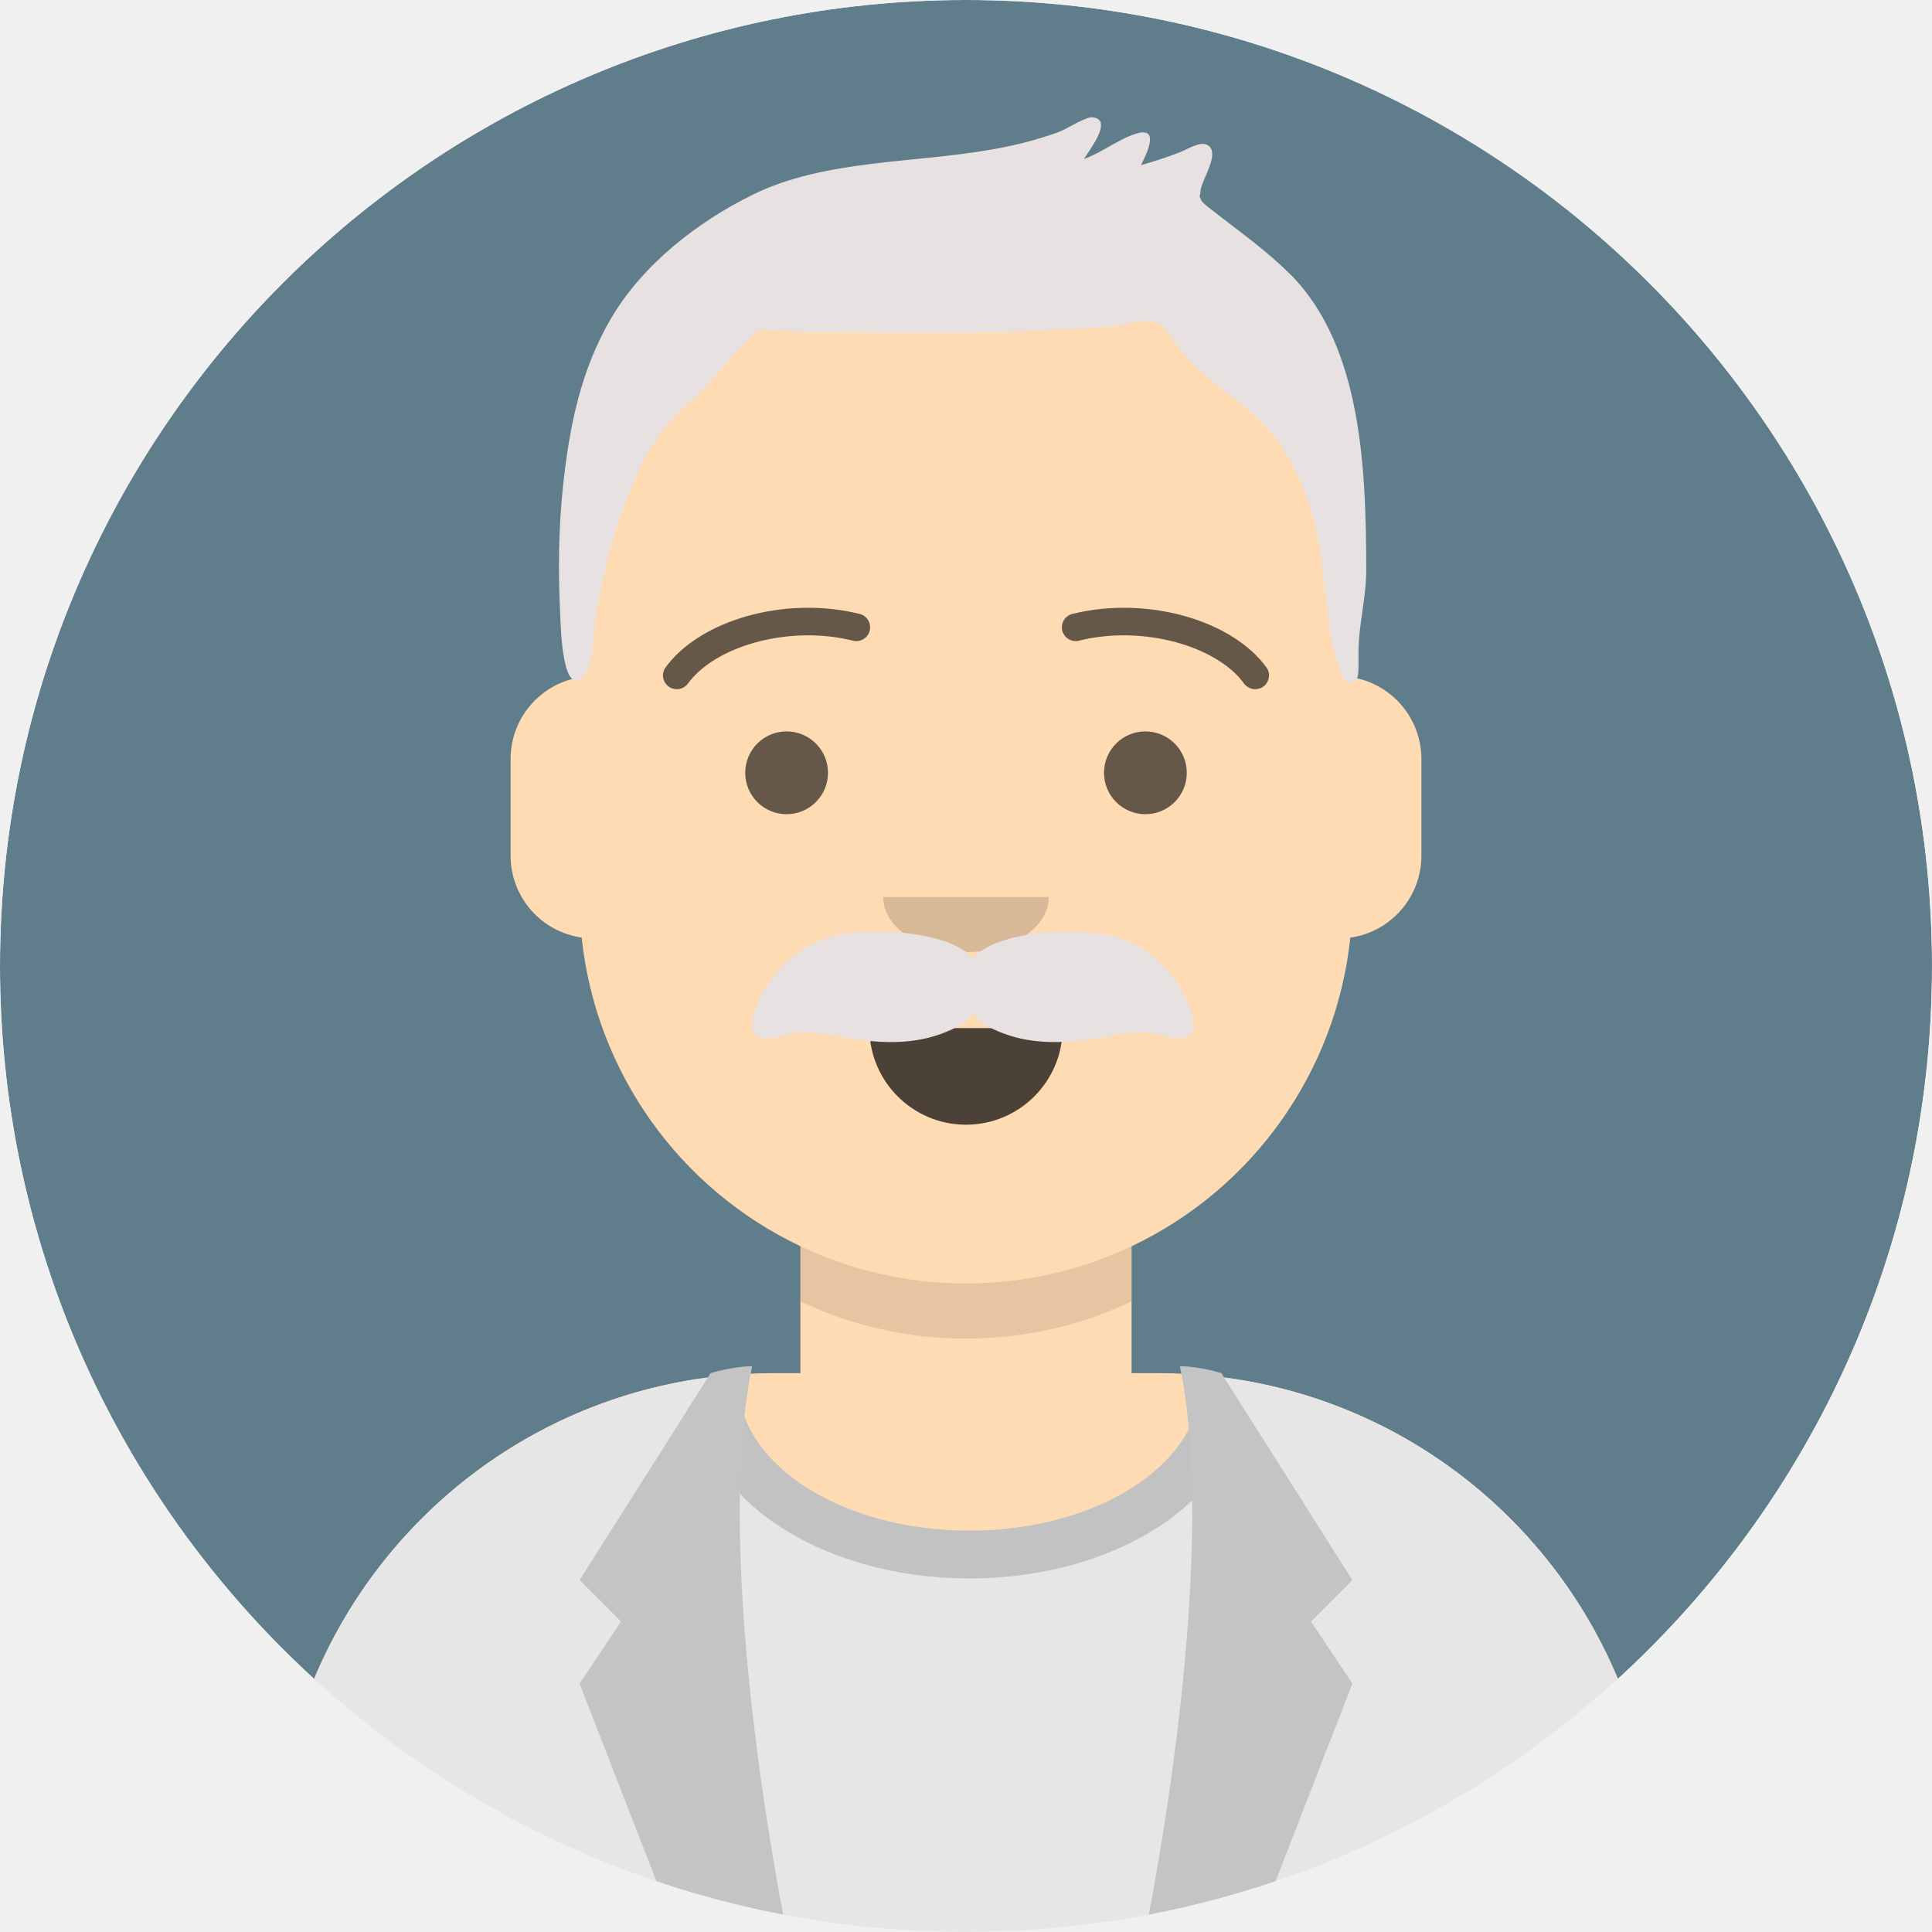
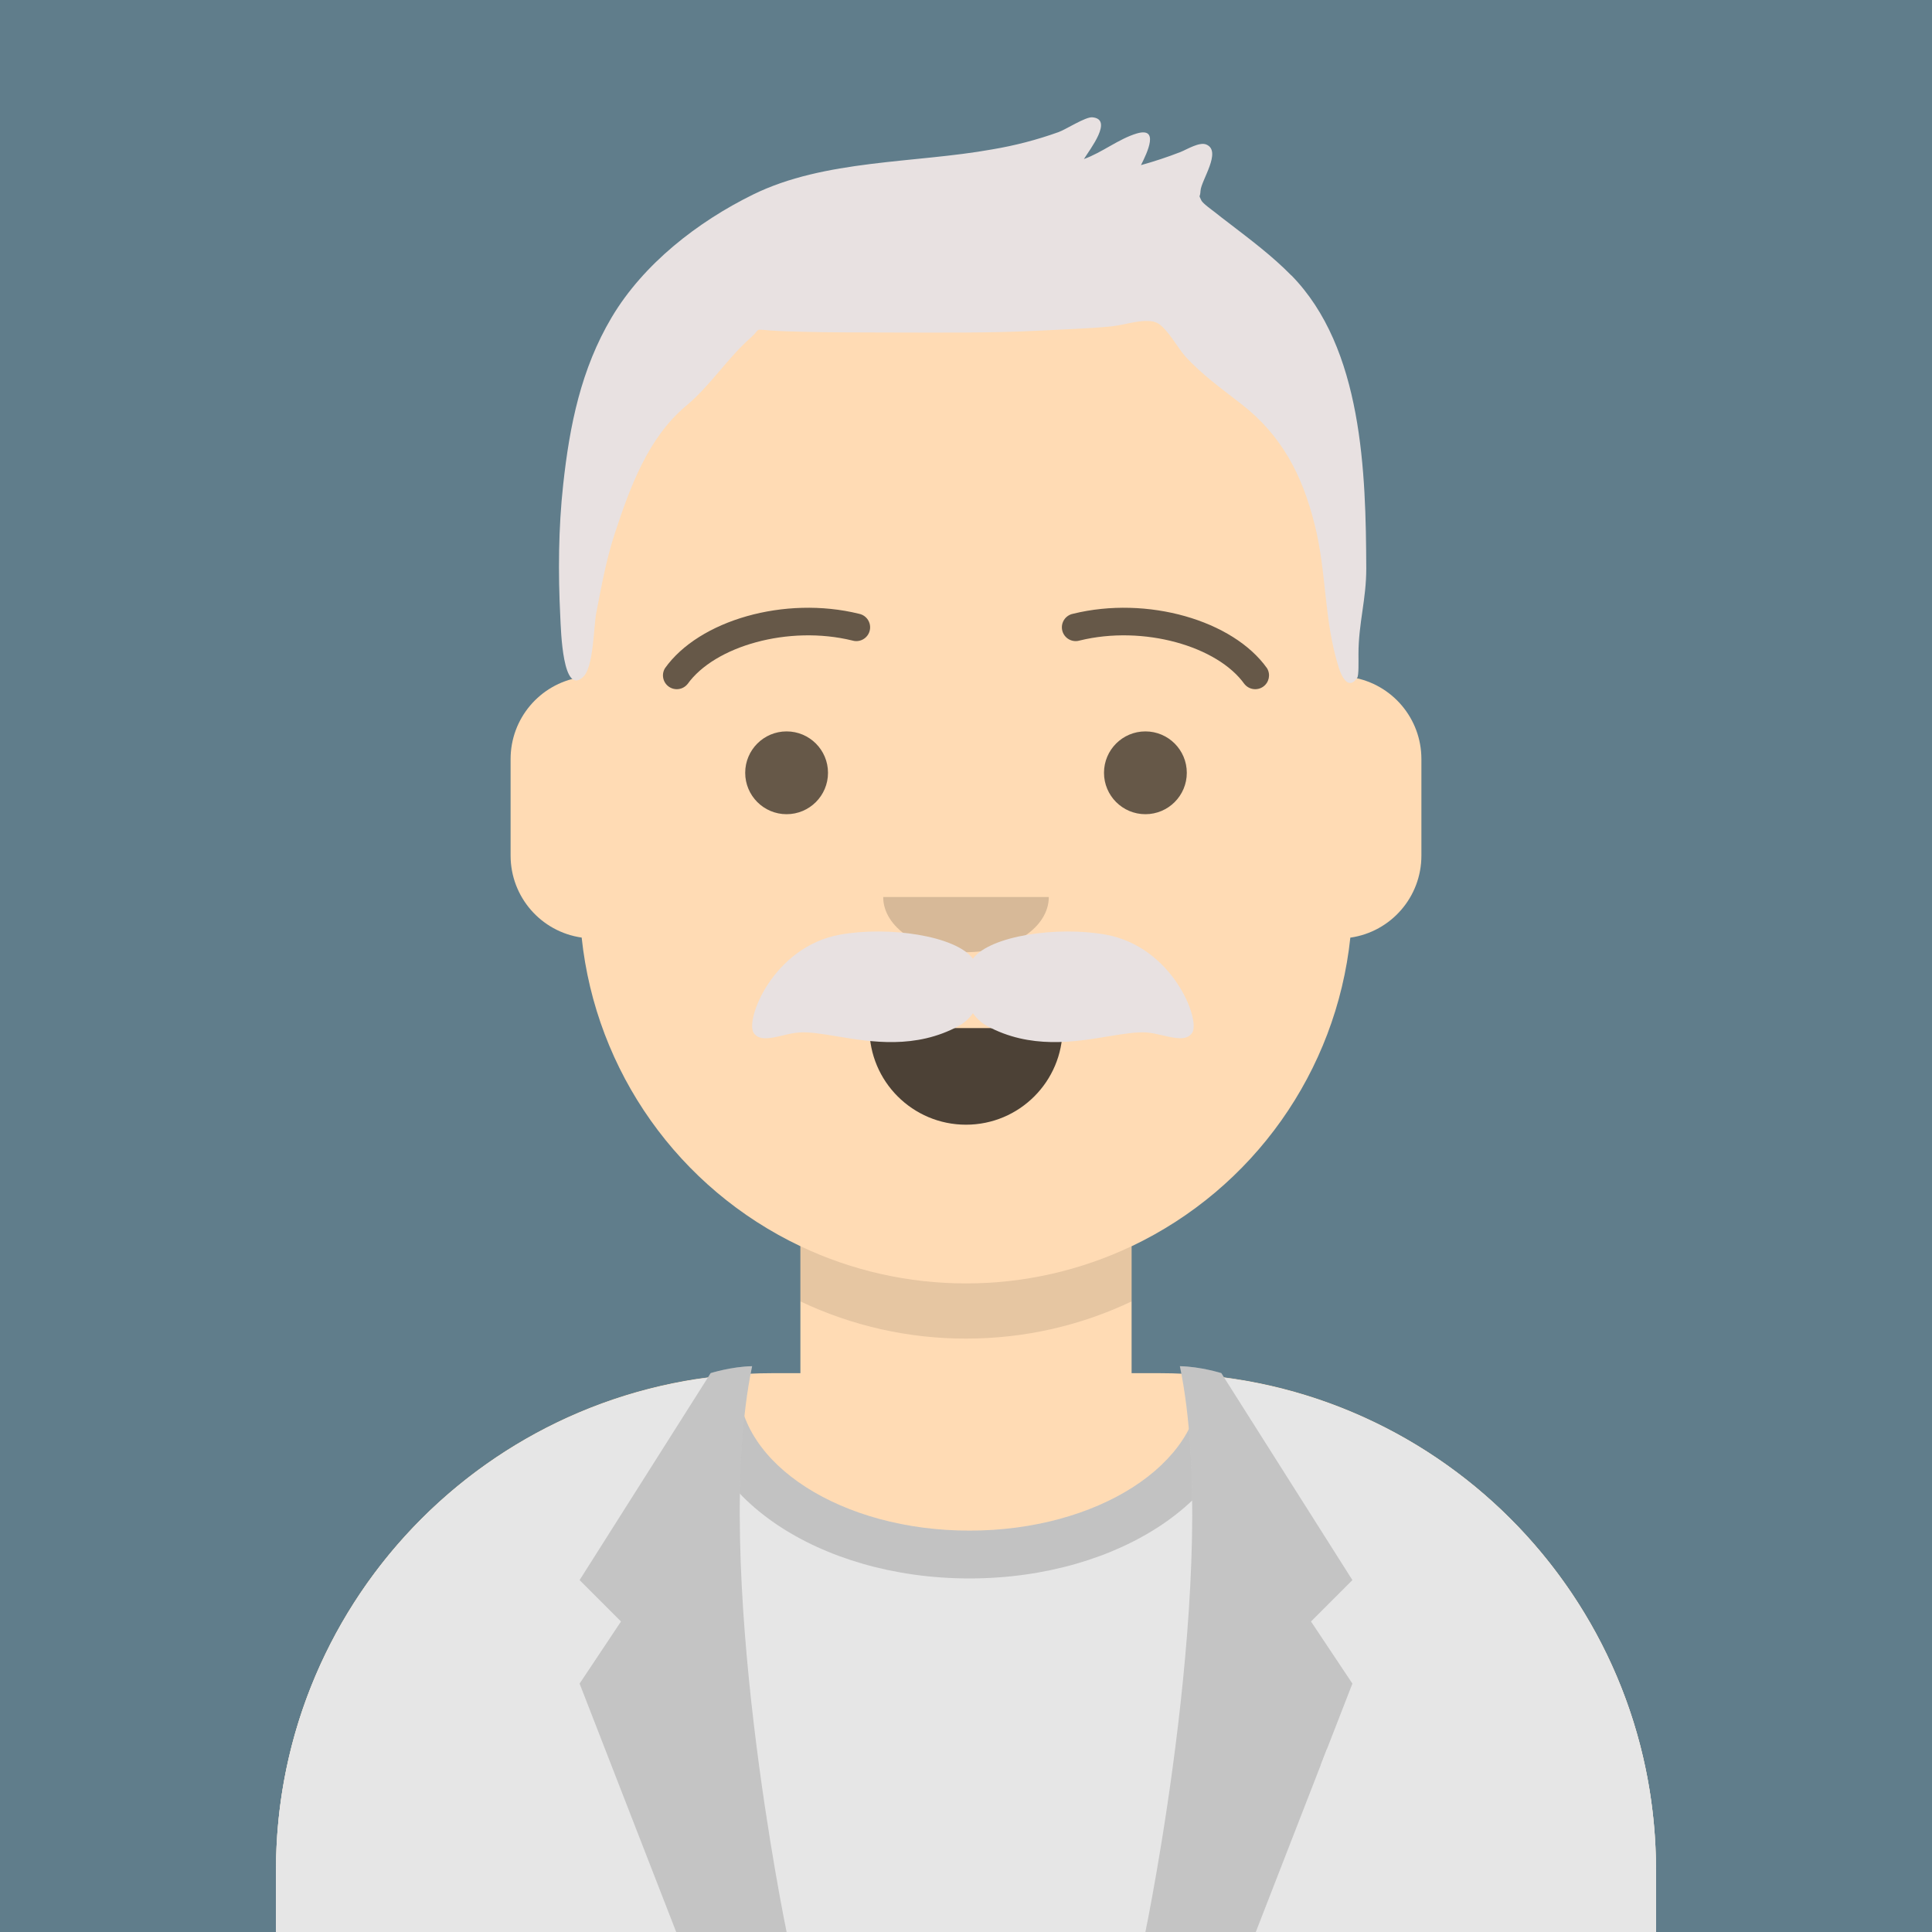
- <svg xmlns="http://www.w3.org/2000/svg" viewBox="0 0 512 512" width="512" height="512">
-   <defs>
-     <clipPath id="fc">
-       <circle cx="256" cy="256" r="256" />
-     </clipPath>
-   </defs>
-   <g clip-path="url(#fc)">
-     <svg viewBox="0 0 280 280" width="512" height="512" preserveAspectRatio="xMidYMid meet">
-       <mask id="viewboxMask">
-         <rect width="280" height="280" rx="0" ry="0" x="0" y="0" fill="#fff" />
-       </mask>
-       <g mask="url(#viewboxMask)">
-         <rect fill="#607D8B" width="280" height="280" x="0" y="0" />
-         <g transform="translate(8)">
-           <path d="M132 36a56 56 0 0 0-56 56v6.17A12 12 0 0 0 66 110v14a12 12 0 0 0 10.3 11.88 56.04 56.04 0 0 0 31.7 44.73v18.4h-4a72 72 0 0 0-72 72v9h200v-9a72 72 0 0 0-72-72h-4v-18.39a56.04 56.04 0 0 0 31.7-44.73A12 12 0 0 0 198 124v-14a12 12 0 0 0-10-11.83V92a56 56 0 0 0-56-56Z" fill="#ffdbb4" />
-           <path d="M108 180.61v8a55.79 55.79 0 0 0 24 5.39c8.59 0 16.73-1.93 24-5.39v-8a55.79 55.79 0 0 1-24 5.39 55.79 55.79 0 0 1-24-5.39Z" fill="#000" fill-opacity=".1" />
-           <g transform="translate(0 170)">
-             <path d="M132.5 51.83c18.5 0 33.5-9.62 33.5-21.48 0-.36-.01-.7-.04-1.06A72 72 0 0 1 232 101.04V110H32v-8.95a72 72 0 0 1 67.05-71.83c-.03.37-.05.75-.05 1.13 0 11.86 15 21.48 33.5 21.48Z" fill="#E6E6E6" />
-             <path d="M132.5 58.76c21.89 0 39.63-12.05 39.63-26.91 0-.6-.02-1.2-.08-1.8-2-.33-4.03-.59-6.1-.76.04.35.05.7.05 1.06 0 11.86-15 21.48-33.5 21.48S99 42.2 99 30.35c0-.38.02-.76.05-1.13-2.06.14-4.08.36-6.08.67-.07.65-.1 1.3-.1 1.96 0 14.86 17.74 26.91 39.63 26.91Z" fill="#000" fill-opacity=".16" />
-             <path d="M100.78 29.12 101 28c-2.96.05-6 1-6 1l-.42.66A72.01 72.01 0 0 0 32 101.06V110h74s-10.7-51.56-5.24-80.8l.02-.08ZM158 110s11-53 5-82c2.96.05 6 1 6 1l.42.66a72.01 72.01 0 0 1 62.58 71.4V110h-74Z" fill="#e6e6e6" />
-             <path d="M101 28c-6 29 5 82 5 82H90L76 74l6-9-6-6 19-30s3.04-.95 6-1ZM163 28c6 29-5 82-5 82h16l14-36-6-9 6-6-19-30s-3.04-.95-6-1Z" fill-rule="evenodd" clip-rule="evenodd" fill="#000" fill-opacity=".15" />
-             <path d="m183.42 85.77.87-2.24 6.27-4.7a4 4 0 0 1 4.85.05l6.6 5.12-18.59 1.77Z" fill="#E6E6E6" />
-           </g>
-           <g transform="translate(78 134)">
-             <path fill-rule="evenodd" clip-rule="evenodd" d="M40 15a14 14 0 1 0 28 0" fill="#000" fill-opacity=".7" />
-           </g>
-           <g transform="translate(104 122)">
-             <path fill-rule="evenodd" clip-rule="evenodd" d="M16 8c0 4.42 5.37 8 12 8s12-3.58 12-8" fill="#000" fill-opacity=".16" />
-           </g>
-           <g transform="translate(76 90)">
-             <path d="M36 22a6 6 0 1 1-12 0 6 6 0 0 1 12 0ZM88 22a6 6 0 1 1-12 0 6 6 0 0 1 12 0Z" fill="#000" fill-opacity=".6" />
-           </g>
-           <g transform="translate(76 82)">
-             <path d="M15.63 17.16c3.92-5.51 14.65-8.6 23.9-6.33a2 2 0 1 0 .95-3.88c-10.74-2.64-23.17.94-28.11 7.9a2 2 0 0 0 3.26 2.3ZM96.37 17.16c-3.91-5.51-14.65-8.6-23.9-6.33a2 2 0 1 1-.95-3.88c10.74-2.64 23.17.94 28.11 7.9a2 2 0 0 1-3.26 2.3Z" fill="#000" fill-opacity=".6" />
-           </g>
-           <g transform="translate(-1)">
-             <path fill-rule="evenodd" clip-rule="evenodd" d="M180.15 39.92c-2.76-2.82-5.96-5.21-9.08-7.61-.69-.53-1.39-1.05-2.06-1.6-.15-.12-1.72-1.24-1.9-1.66-.45-.99-.19-.22-.12-1.4.08-1.5 3.13-5.73.85-6.7-1-.43-2.8.7-3.75 1.08a59.56 59.56 0 0 1-5.73 1.9c.93-1.85 2.7-5.57-.63-4.58-2.6.78-5.03 2.77-7.64 3.7.86-1.4 4.32-5.8 1.2-6.05-.98-.07-3.8 1.75-4.86 2.14a55.81 55.81 0 0 1-9.63 2.51c-11.2 2.02-24.3 1.45-34.65 6.54-8 3.93-15.88 10.03-20.5 17.8-4.44 7.48-6.1 15.67-7.03 24.25-.69 6.3-.74 12.8-.42 19.12.1 2.07.34 11.61 3.34 8.72 1.5-1.44 1.49-7.25 1.87-9.22.75-3.91 1.47-7.85 2.72-11.64 2.2-6.68 4.81-13.8 10.3-18.4 3.53-2.94 6.01-6.93 9.39-9.9 1.51-1.35.36-1.2 2.8-1.03 1.63.12 3.28.16 4.92.2 3.8.1 7.6.08 11.4.1 7.64 0 15.25.12 22.89-.28 3.4-.18 6.8-.28 10.18-.6 1.9-.17 5.25-1.38 6.8-.45 1.43.84 2.91 3.61 3.94 4.75 2.41 2.67 5.3 4.72 8.12 6.92 5.9 4.57 8.87 10.33 10.66 17.48 1.79 7.13 1.29 13.75 3.5 20.76.38 1.24 1.4 3.36 2.67 1.46.24-.36.18-2.3.18-3.42 0-4.52 1.14-7.91 1.13-12.46-.06-13.83-.5-31.87-10.85-42.44Z" fill="#e8e1e1" />
-           </g>
-           <g transform="translate(49 72)">
-             <path d="M84 66.94c-2.5-3.34-12.27-4.75-19.28-3.48-9.65 1.76-13.74 12.3-12.5 14.22.77 1.2 2.48.8 4.26.38.8-.2 1.64-.38 2.4-.43 1.48-.09 3.34.22 5.44.57 4.98.82 11.37 1.88 17.63-1.51A6.04 6.04 0 0 0 84 74.84a6.04 6.04 0 0 0 2.05 1.85c6.25 3.39 12.64 2.33 17.62 1.5 2.1-.34 3.96-.65 5.45-.56.76.05 1.59.24 2.4.43 1.78.41 3.49.81 4.26-.38 1.24-1.91-2.85-12.46-12.5-14.22-7.02-1.27-16.78.14-19.28 3.48Z" fill="#e8e1e1" />
-           </g>
-           <g transform="translate(62 42)" />
-         </g>
+ <svg xmlns="http://www.w3.org/2000/svg" viewBox="0 0 280 280" width="512" height="512" preserveAspectRatio="xMidYMid meet">
+   <mask id="viewboxMask">
+     <rect width="280" height="280" rx="0" ry="0" x="0" y="0" fill="#fff" />
+   </mask>
+   <g mask="url(#viewboxMask)">
+     <rect fill="#607D8B" width="280" height="280" x="0" y="0" />
+     <g transform="translate(8)">
+       <path d="M132 36a56 56 0 0 0-56 56v6.17A12 12 0 0 0 66 110v14a12 12 0 0 0 10.3 11.88 56.04 56.04 0 0 0 31.7 44.73v18.4h-4a72 72 0 0 0-72 72v9h200v-9a72 72 0 0 0-72-72h-4v-18.39a56.04 56.04 0 0 0 31.7-44.73A12 12 0 0 0 198 124v-14a12 12 0 0 0-10-11.83V92a56 56 0 0 0-56-56Z" fill="#ffdbb4" />
+       <path d="M108 180.61v8a55.79 55.79 0 0 0 24 5.39c8.59 0 16.73-1.93 24-5.39v-8a55.79 55.79 0 0 1-24 5.39 55.79 55.79 0 0 1-24-5.39Z" fill="#000" fill-opacity=".1" />
+       <g transform="translate(0 170)">
+         <path d="M132.5 51.83c18.5 0 33.5-9.62 33.5-21.48 0-.36-.01-.7-.04-1.06A72 72 0 0 1 232 101.04V110H32v-8.95a72 72 0 0 1 67.05-71.83c-.03.37-.05.75-.05 1.13 0 11.86 15 21.48 33.5 21.48Z" fill="#E6E6E6" />
+         <path d="M132.5 58.76c21.89 0 39.63-12.05 39.63-26.91 0-.6-.02-1.2-.08-1.8-2-.33-4.03-.59-6.1-.76.04.35.05.7.05 1.06 0 11.86-15 21.48-33.5 21.48S99 42.2 99 30.35c0-.38.02-.76.05-1.13-2.06.14-4.08.36-6.08.67-.07.65-.1 1.3-.1 1.96 0 14.86 17.74 26.91 39.63 26.91Z" fill="#000" fill-opacity=".16" />
+         <path d="M100.78 29.12 101 28c-2.96.05-6 1-6 1l-.42.66A72.01 72.01 0 0 0 32 101.06V110h74s-10.7-51.56-5.24-80.8l.02-.08ZM158 110s11-53 5-82c2.96.05 6 1 6 1l.42.66a72.01 72.01 0 0 1 62.58 71.4V110h-74Z" fill="#e6e6e6" />
+         <path d="M101 28c-6 29 5 82 5 82H90L76 74l6-9-6-6 19-30s3.04-.95 6-1ZM163 28c6 29-5 82-5 82h16l14-36-6-9 6-6-19-30s-3.04-.95-6-1Z" fill-rule="evenodd" clip-rule="evenodd" fill="#000" fill-opacity=".15" />
+         <path d="m183.42 85.77.87-2.24 6.27-4.7a4 4 0 0 1 4.85.05l6.6 5.12-18.59 1.77Z" fill="#E6E6E6" />
      </g>
-     </svg>
+       <g transform="translate(78 134)">
+         <path fill-rule="evenodd" clip-rule="evenodd" d="M40 15a14 14 0 1 0 28 0" fill="#000" fill-opacity=".7" />
+       </g>
+       <g transform="translate(104 122)">
+         <path fill-rule="evenodd" clip-rule="evenodd" d="M16 8c0 4.42 5.37 8 12 8s12-3.58 12-8" fill="#000" fill-opacity=".16" />
+       </g>
+       <g transform="translate(76 90)">
+         <path d="M36 22a6 6 0 1 1-12 0 6 6 0 0 1 12 0ZM88 22a6 6 0 1 1-12 0 6 6 0 0 1 12 0Z" fill="#000" fill-opacity=".6" />
+       </g>
+       <g transform="translate(76 82)">
+         <path d="M15.63 17.16c3.92-5.51 14.65-8.6 23.9-6.33a2 2 0 1 0 .95-3.88c-10.74-2.64-23.17.94-28.11 7.9a2 2 0 0 0 3.26 2.3ZM96.37 17.16c-3.91-5.51-14.65-8.6-23.9-6.33a2 2 0 1 1-.95-3.88c10.74-2.64 23.17.94 28.11 7.9a2 2 0 0 1-3.26 2.3Z" fill="#000" fill-opacity=".6" />
+       </g>
+       <g transform="translate(-1)">
+         <path fill-rule="evenodd" clip-rule="evenodd" d="M180.15 39.92c-2.76-2.82-5.96-5.21-9.08-7.61-.69-.53-1.39-1.05-2.06-1.6-.15-.12-1.72-1.24-1.9-1.66-.45-.99-.19-.22-.12-1.4.08-1.5 3.13-5.73.85-6.7-1-.43-2.8.7-3.75 1.08a59.56 59.56 0 0 1-5.73 1.9c.93-1.85 2.7-5.57-.63-4.58-2.6.78-5.03 2.77-7.64 3.7.86-1.4 4.32-5.8 1.2-6.05-.98-.07-3.8 1.75-4.86 2.14a55.81 55.81 0 0 1-9.63 2.51c-11.2 2.02-24.3 1.45-34.65 6.54-8 3.93-15.88 10.03-20.5 17.8-4.44 7.48-6.1 15.67-7.03 24.25-.69 6.3-.74 12.8-.42 19.12.1 2.07.34 11.61 3.34 8.72 1.5-1.44 1.49-7.25 1.87-9.22.75-3.91 1.47-7.85 2.72-11.64 2.2-6.68 4.81-13.8 10.3-18.4 3.53-2.94 6.01-6.93 9.39-9.9 1.51-1.35.36-1.2 2.8-1.03 1.63.12 3.28.16 4.92.2 3.8.1 7.6.08 11.4.1 7.64 0 15.25.12 22.89-.28 3.4-.18 6.8-.28 10.18-.6 1.9-.17 5.25-1.38 6.8-.45 1.43.84 2.91 3.61 3.94 4.75 2.41 2.67 5.3 4.72 8.12 6.92 5.9 4.57 8.87 10.33 10.66 17.48 1.79 7.13 1.29 13.75 3.5 20.76.38 1.24 1.4 3.36 2.67 1.46.24-.36.18-2.3.18-3.42 0-4.52 1.14-7.91 1.13-12.46-.06-13.83-.5-31.87-10.85-42.44Z" fill="#e8e1e1" />
+       </g>
+       <g transform="translate(49 72)">
+         <path d="M84 66.94c-2.5-3.34-12.27-4.75-19.28-3.48-9.65 1.76-13.74 12.3-12.5 14.22.77 1.2 2.48.8 4.26.38.8-.2 1.64-.38 2.4-.43 1.48-.09 3.34.22 5.44.57 4.98.82 11.37 1.88 17.63-1.51A6.04 6.04 0 0 0 84 74.84a6.04 6.04 0 0 0 2.05 1.85c6.25 3.39 12.64 2.33 17.62 1.5 2.1-.34 3.96-.65 5.45-.56.76.05 1.59.24 2.4.43 1.78.41 3.49.81 4.26-.38 1.24-1.91-2.85-12.46-12.5-14.22-7.02-1.27-16.78.14-19.28 3.48Z" fill="#e8e1e1" />
+       </g>
+       <g transform="translate(62 42)" />
+     </g>
  </g>
</svg>
